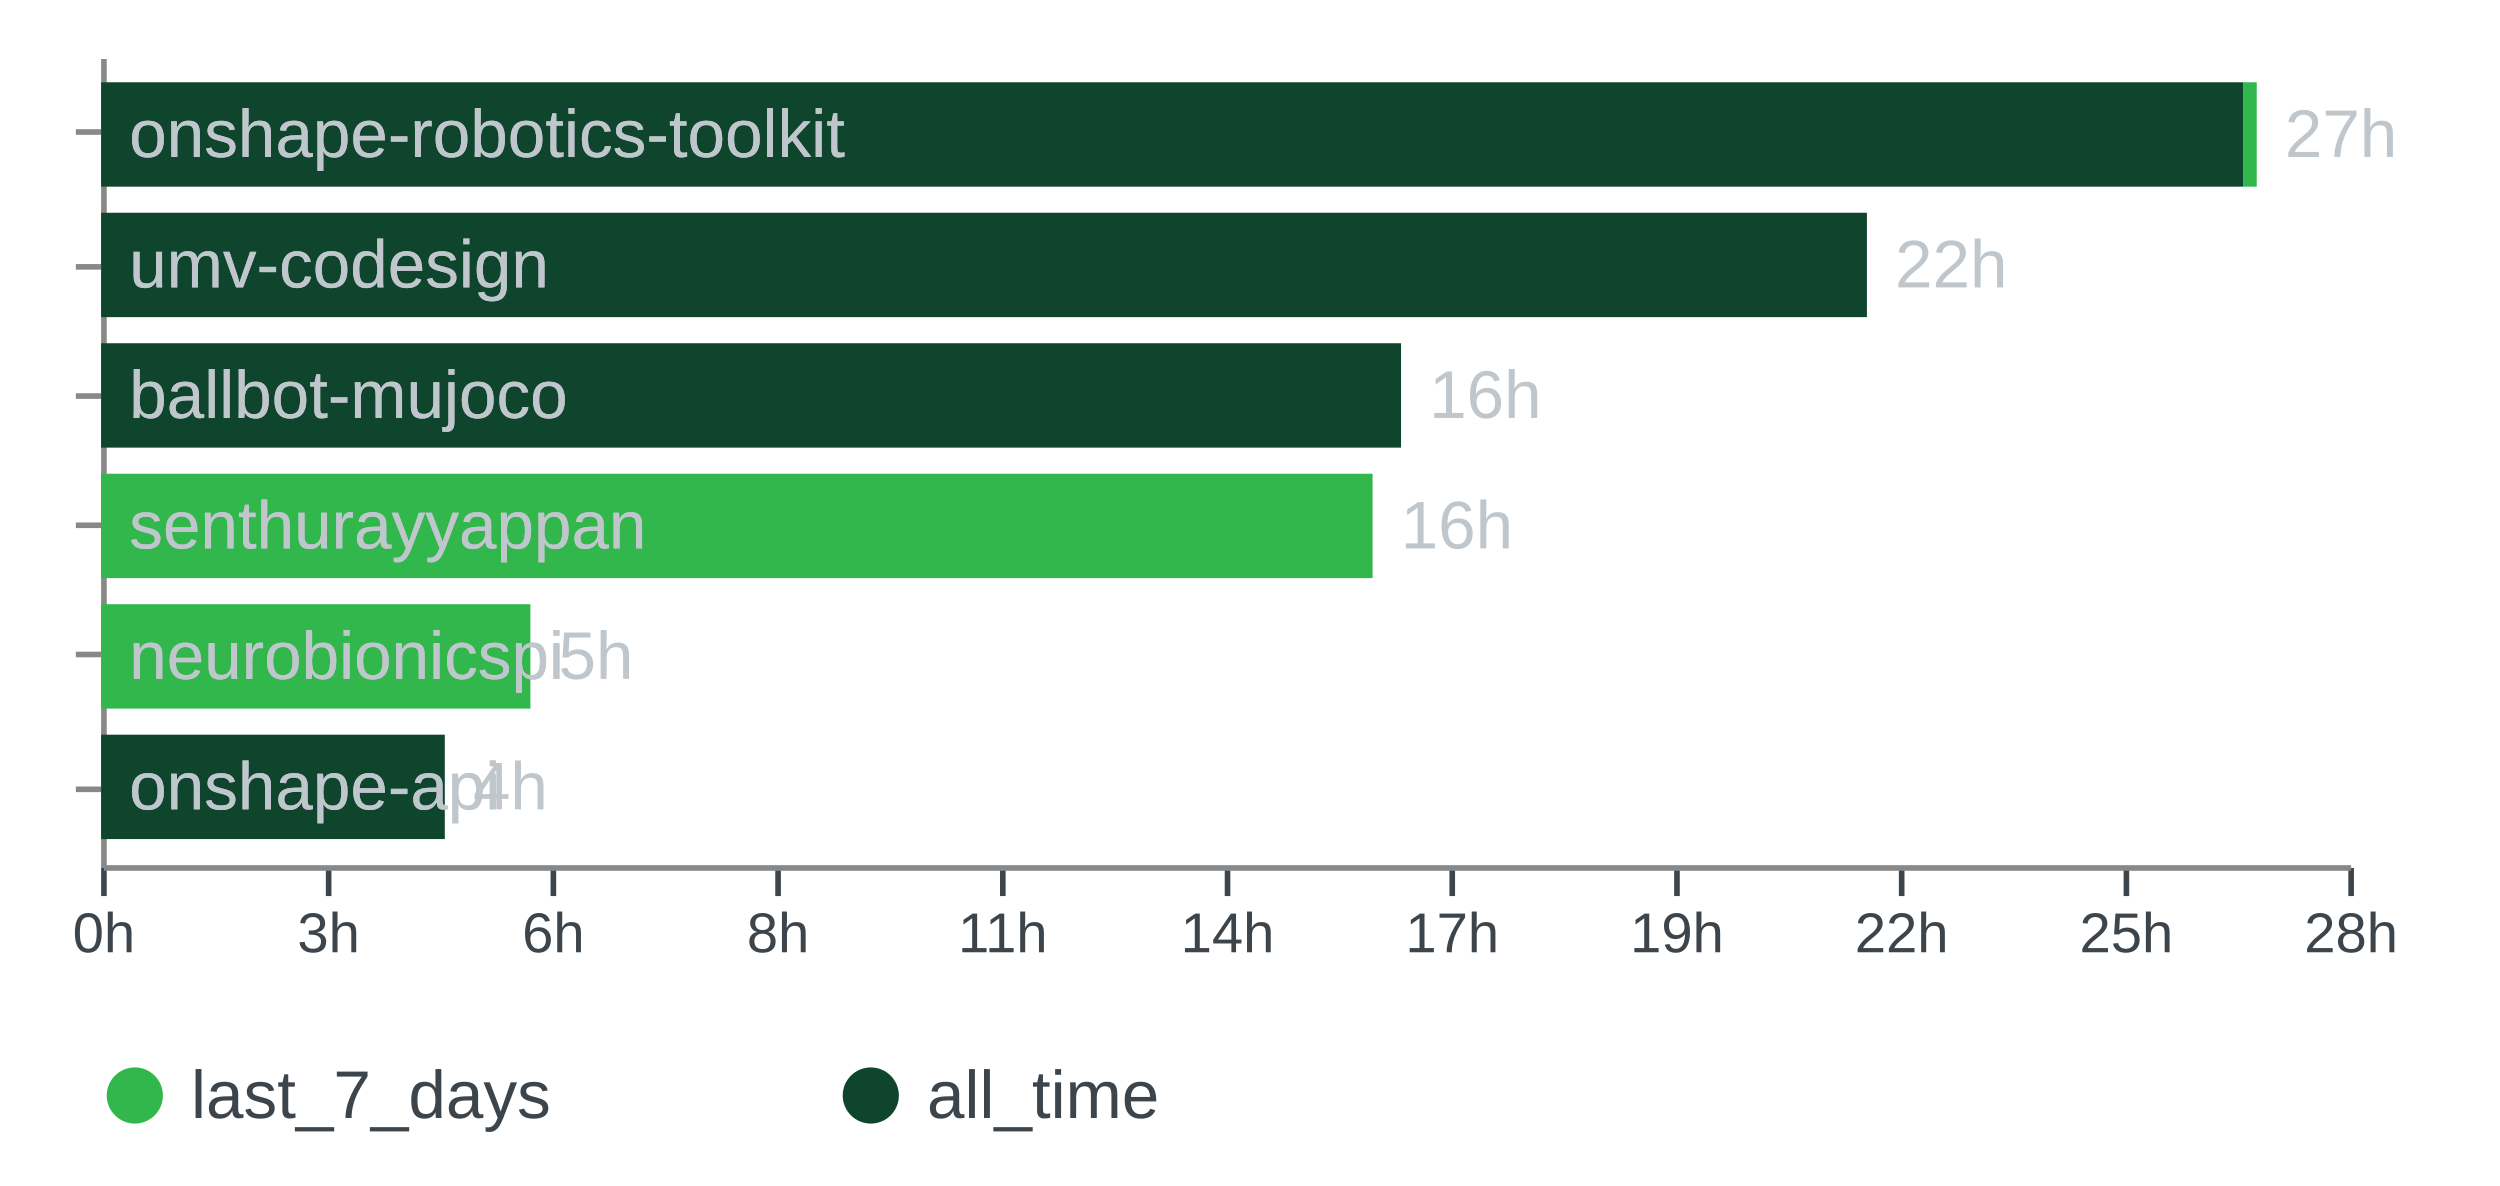
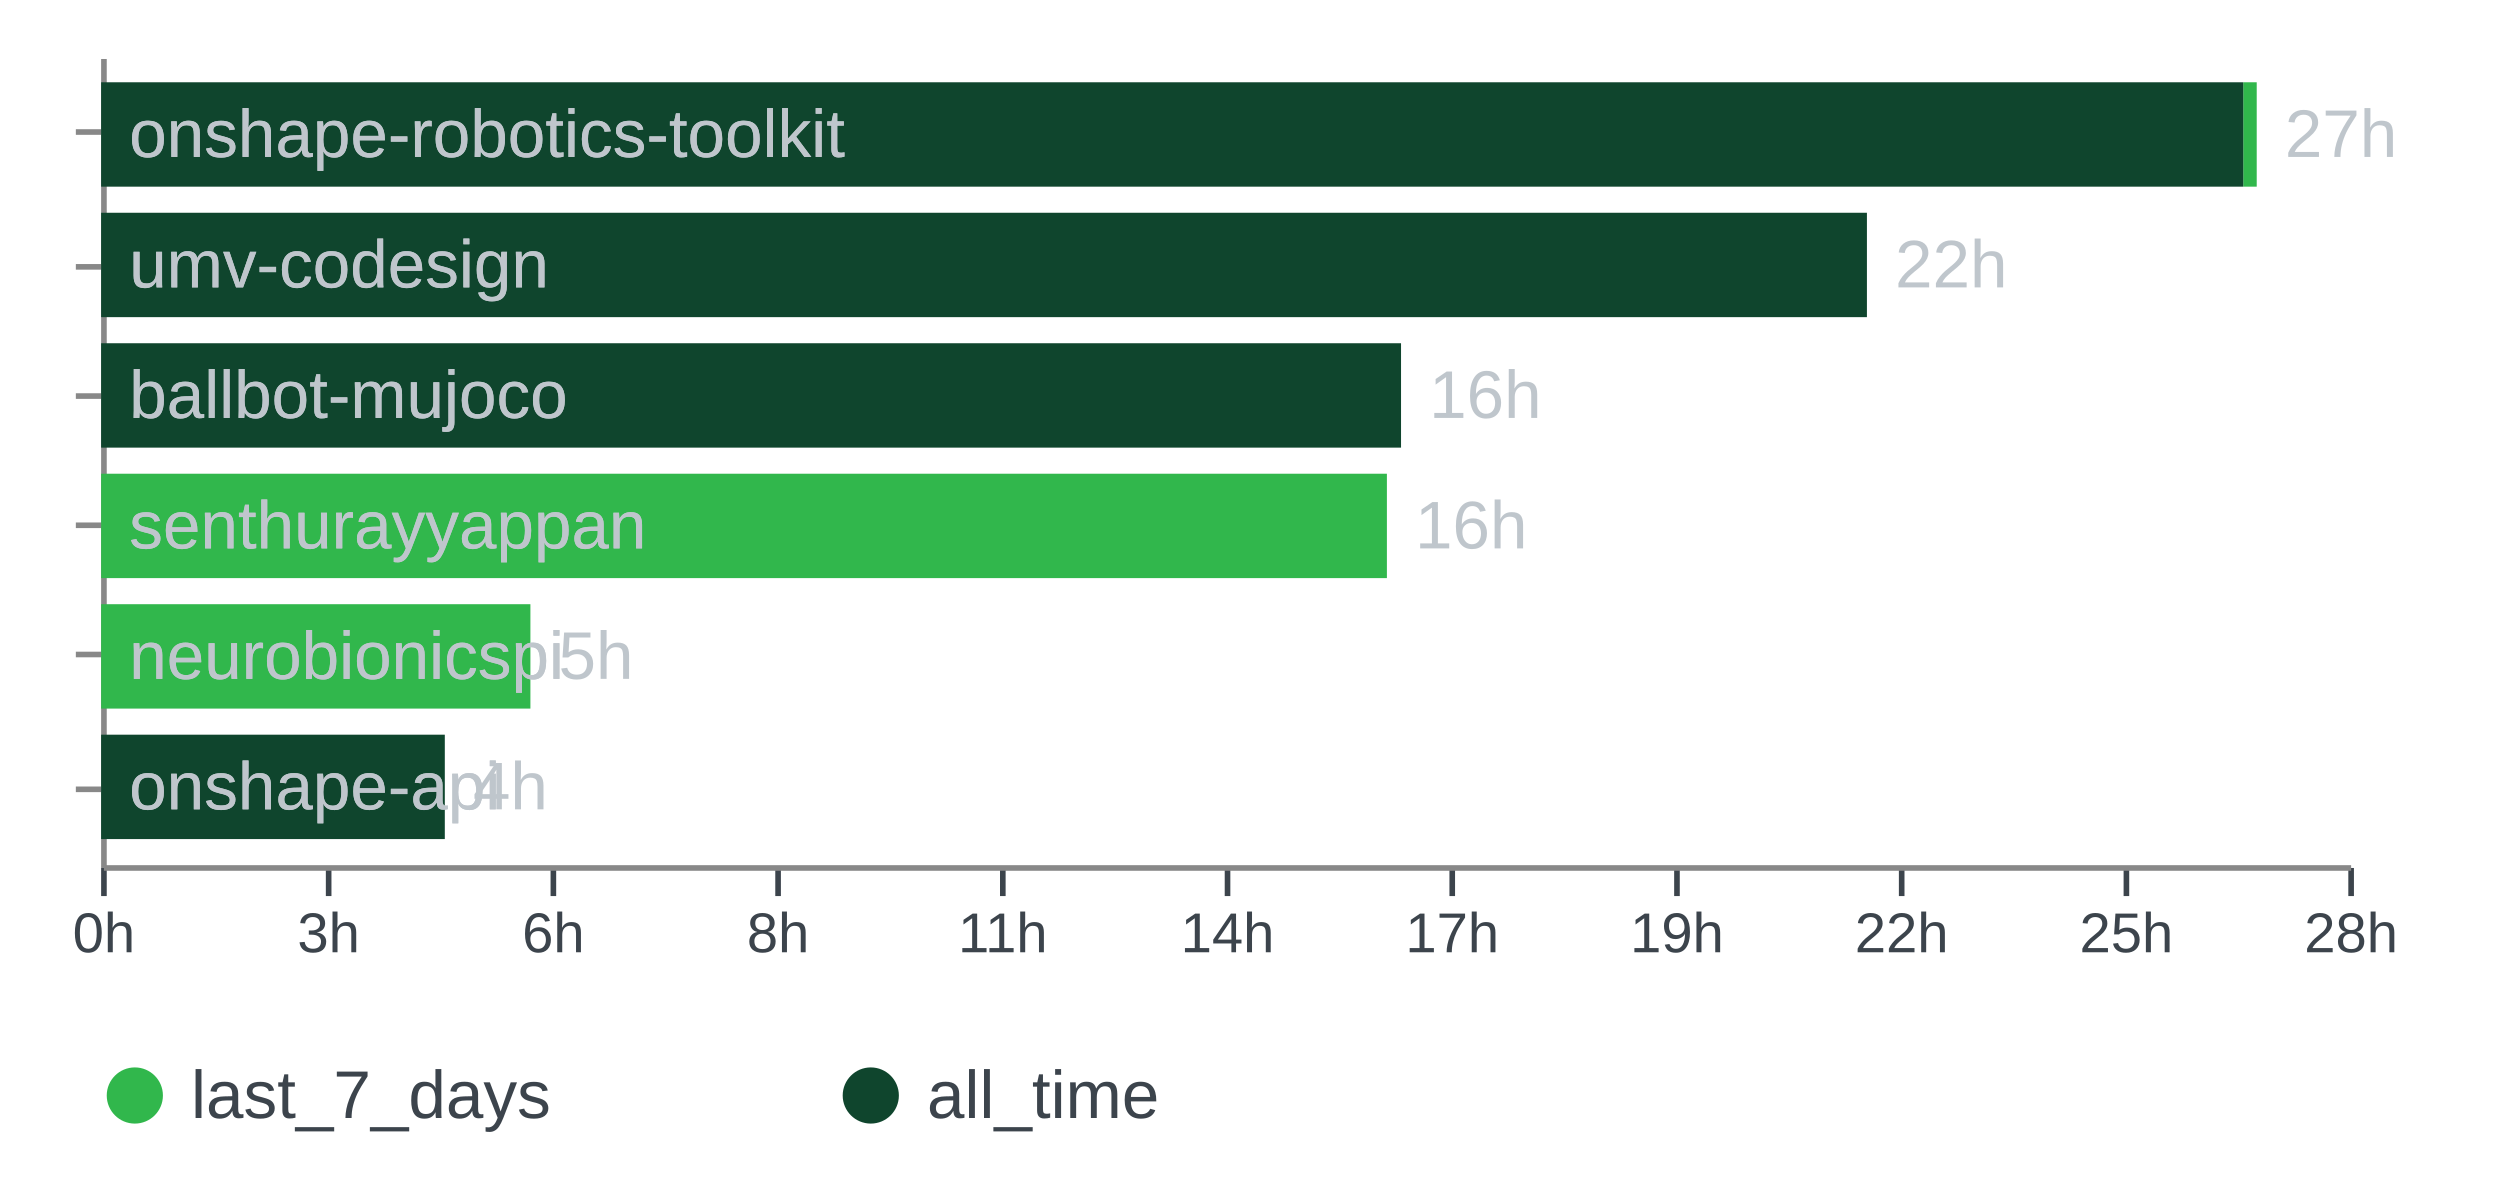
<svg xmlns="http://www.w3.org/2000/svg" version="1.1" class="marks" width="445" height="211" viewBox="0 0 445 211">
  <g fill="none" stroke-miterlimit="10" transform="translate(18,10)">
    <g class="mark-group role-frame root" role="graphics-object" aria-roledescription="group mark container">
      <g transform="translate(0,0)">
        <path class="background" aria-hidden="true" d="M0,0h400v144h-400Z" />
        <g>
          <g class="mark-group role-axis" role="graphics-symbol" aria-roledescription="axis" aria-label="Y-axis for a discrete scale with 6 values: onshape-robotics-toolkit, umv-codesign, ballbot-mujoco, senthurayyappan, neurobionicspi, onshape-api">
            <g transform="translate(0.5,0.5)">
              <path class="background" aria-hidden="true" d="M0,0h0v0h0Z" pointer-events="none" />
              <g>
                <g class="mark-rule role-axis-tick" pointer-events="none">
                  <line transform="translate(0,13)" x2="-5" y2="0" stroke="#888" stroke-width="1" opacity="1" />
                  <line transform="translate(0,37)" x2="-5" y2="0" stroke="#888" stroke-width="1" opacity="1" />
                  <line transform="translate(0,60)" x2="-5" y2="0" stroke="#888" stroke-width="1" opacity="1" />
                  <line transform="translate(0,83)" x2="-5" y2="0" stroke="#888" stroke-width="1" opacity="1" />
                  <line transform="translate(0,106)" x2="-5" y2="0" stroke="#888" stroke-width="1" opacity="1" />
                  <line transform="translate(0,130)" x2="-5" y2="0" stroke="#888" stroke-width="1" opacity="1" />
                </g>
                <g class="mark-rule role-axis-domain" pointer-events="none">
                  <line transform="translate(0,0)" x2="0" y2="144" stroke="#888" stroke-width="1" opacity="1" />
                </g>
              </g>
              <path class="foreground" aria-hidden="true" d="" pointer-events="none" display="none" />
            </g>
          </g>
          <g class="mark-rect role-mark" role="graphics-symbol" aria-roledescription="rect mark container">
            <path d="M381.296,4.645h2.4v18.581h-2.4Z" fill="#31b74c" />
            <path d="M0,4.645h381.296v18.581h-381.296Z" fill="#0f452d" />
            <path d="M314.312,27.871h0v18.581h0Z" fill="#31b74c" />
            <path d="M0,27.871h314.312v18.581h-314.312Z" fill="#0f452d" />
            <path d="M231.384,51.097h0v18.581h0Z" fill="#31b74c" />
            <path d="M0,51.097h231.384v18.581h-231.384Z" fill="#0f452d" />
-             <path d="M0,74.323h226.32v18.581h-226.32Z" fill="#31b74c" />
+             <path d="M0,74.323h228.868v18.581h-228.868Z" fill="#31b74c" />
            <path d="M0,74.323h0v18.581h0Z" fill="#0f452d" />
            <path d="M0,97.548h76.412v18.581h-76.412Z" fill="#31b74c" />
            <path d="M0,97.548h0v18.581h0Z" fill="#0f452d" />
            <path d="M61.176,120.774h0v18.581h0Z" fill="#31b74c" />
            <path d="M0,120.774h61.176v18.581h-61.176Z" fill="#0f452d" />
          </g>
          <g class="mark-text role-mark" role="graphics-object" aria-roledescription="text mark container">
            <text text-anchor="start" transform="translate(5,17.93548)" font-family="Arial, sans-serif" font-size="12px" fill="#bfc6cc">onshape-robotics-toolkit</text>
            <text text-anchor="start" transform="translate(5,17.93548)" font-family="Arial, sans-serif" font-size="12px" fill="#bfc6cc">onshape-robotics-toolkit</text>
            <text text-anchor="start" transform="translate(5,41.16129)" font-family="Arial, sans-serif" font-size="12px" fill="#bfc6cc">umv-codesign</text>
            <text text-anchor="start" transform="translate(5,41.16129)" font-family="Arial, sans-serif" font-size="12px" fill="#bfc6cc">umv-codesign</text>
            <text text-anchor="start" transform="translate(5,64.3871)" font-family="Arial, sans-serif" font-size="12px" fill="#bfc6cc">ballbot-mujoco</text>
            <text text-anchor="start" transform="translate(5,64.3871)" font-family="Arial, sans-serif" font-size="12px" fill="#bfc6cc">ballbot-mujoco</text>
            <text text-anchor="start" transform="translate(5,87.6129)" font-family="Arial, sans-serif" font-size="12px" fill="#bfc6cc">senthurayyappan</text>
            <text text-anchor="start" transform="translate(5,87.6129)" font-family="Arial, sans-serif" font-size="12px" fill="#bfc6cc">senthurayyappan</text>
            <text text-anchor="start" transform="translate(5,110.8387)" font-family="Arial, sans-serif" font-size="12px" fill="#bfc6cc">neurobionicspi</text>
            <text text-anchor="start" transform="translate(5,110.8387)" font-family="Arial, sans-serif" font-size="12px" fill="#bfc6cc">neurobionicspi</text>
            <text text-anchor="start" transform="translate(5,134.0645)" font-family="Arial, sans-serif" font-size="12px" fill="#bfc6cc">onshape-api</text>
            <text text-anchor="start" transform="translate(5,134.0645)" font-family="Arial, sans-serif" font-size="12px" fill="#bfc6cc">onshape-api</text>
          </g>
          <g class="mark-text role-mark" role="graphics-object" aria-roledescription="text mark container">
            <text text-anchor="start" transform="translate(388.696,17.93548)" font-family="Arial, sans-serif" font-size="12px" fill="#bfc6cc">27h</text>
            <text text-anchor="start" transform="translate(319.312,41.16129)" font-family="Arial, sans-serif" font-size="12px" fill="#bfc6cc">22h</text>
            <text text-anchor="start" transform="translate(236.384,64.3871)" font-family="Arial, sans-serif" font-size="12px" fill="#bfc6cc">16h</text>
-             <text text-anchor="start" transform="translate(231.32,87.6129)" font-family="Arial, sans-serif" font-size="12px" fill="#bfc6cc">16h</text>
+             <text text-anchor="start" transform="translate(233.868,87.6129)" font-family="Arial, sans-serif" font-size="12px" fill="#bfc6cc">16h</text>
            <text text-anchor="start" transform="translate(81.412,110.8387)" font-family="Arial, sans-serif" font-size="12px" fill="#bfc6cc">5h</text>
            <text text-anchor="start" transform="translate(66.176,134.0645)" font-family="Arial, sans-serif" font-size="12px" fill="#bfc6cc">4h</text>
          </g>
          <g class="mark-group role-legend" role="graphics-symbol" aria-roledescription="legend" aria-label="Symbol legend for fill color with 2 values: last_7_days, all_time">
            <g transform="translate(0,179)">
              <path class="background" aria-hidden="true" d="M0,0h223v12h-223Z" pointer-events="none" />
              <g>
                <g class="mark-group role-legend-entry">
                  <g transform="translate(0,0)">
                    <path class="background" aria-hidden="true" d="M0,0h0v0h0Z" pointer-events="none" />
                    <g>
                      <g class="mark-group role-scope" role="graphics-object" aria-roledescription="group mark container">
                        <g transform="translate(0,0)">
                          <path class="background" aria-hidden="true" d="M0,0h121v12h-121Z" pointer-events="none" opacity="1" />
                          <g>
                            <g class="mark-symbol role-legend-symbol" pointer-events="none">
                              <path transform="translate(6,6)" d="M5,0A5,5,0,1,1,-5,0A5,5,0,1,1,5,0" fill="#31b74c" stroke-width="1.5" opacity="1" />
                            </g>
                            <g class="mark-text role-legend-label" pointer-events="none">
                              <text text-anchor="start" transform="translate(16,10)" font-family="Arial, sans-serif" font-size="12px" fill="#3c444c" opacity="1">last_7_days</text>
                            </g>
                          </g>
                          <path class="foreground" aria-hidden="true" d="" pointer-events="none" display="none" />
                        </g>
                        <g transform="translate(131,0)">
                          <path class="background" aria-hidden="true" d="M0,0h92v12h-92Z" pointer-events="none" opacity="1" />
                          <g>
                            <g class="mark-symbol role-legend-symbol" pointer-events="none">
                              <path transform="translate(6,6)" d="M5,0A5,5,0,1,1,-5,0A5,5,0,1,1,5,0" fill="#0f452d" stroke-width="1.5" opacity="1" />
                            </g>
                            <g class="mark-text role-legend-label" pointer-events="none">
                              <text text-anchor="start" transform="translate(16,10)" font-family="Arial, sans-serif" font-size="12px" fill="#3c444c" opacity="1">all_time</text>
                            </g>
                          </g>
                          <path class="foreground" aria-hidden="true" d="" pointer-events="none" display="none" />
                        </g>
                      </g>
                    </g>
                    <path class="foreground" aria-hidden="true" d="" pointer-events="none" display="none" />
                  </g>
                </g>
              </g>
              <path class="foreground" aria-hidden="true" d="" pointer-events="none" display="none" />
            </g>
          </g>
          <g class="mark-group role-axis" role="graphics-symbol" aria-roledescription="axis" aria-label="X-axis for a linear scale with values from 0k to 100k">
            <g transform="translate(0.5,144.5)">
              <path class="background" aria-hidden="true" d="M0,0h0v0h0Z" pointer-events="none" />
              <g>
                <g class="mark-rule role-axis-tick" pointer-events="none">
                  <line transform="translate(0,0)" x2="0" y2="5" stroke="#3c444c" stroke-width="1" opacity="1" />
                  <line transform="translate(40,0)" x2="0" y2="5" stroke="#3c444c" stroke-width="1" opacity="1" />
                  <line transform="translate(80,0)" x2="0" y2="5" stroke="#3c444c" stroke-width="1" opacity="1" />
                  <line transform="translate(120,0)" x2="0" y2="5" stroke="#3c444c" stroke-width="1" opacity="1" />
                  <line transform="translate(160,0)" x2="0" y2="5" stroke="#3c444c" stroke-width="1" opacity="1" />
                  <line transform="translate(200,0)" x2="0" y2="5" stroke="#3c444c" stroke-width="1" opacity="1" />
                  <line transform="translate(240,0)" x2="0" y2="5" stroke="#3c444c" stroke-width="1" opacity="1" />
                  <line transform="translate(280,0)" x2="0" y2="5" stroke="#3c444c" stroke-width="1" opacity="1" />
                  <line transform="translate(320,0)" x2="0" y2="5" stroke="#3c444c" stroke-width="1" opacity="1" />
                  <line transform="translate(360,0)" x2="0" y2="5" stroke="#3c444c" stroke-width="1" opacity="1" />
                  <line transform="translate(400,0)" x2="0" y2="5" stroke="#3c444c" stroke-width="1" opacity="1" />
                </g>
                <g class="mark-text role-axis-label" pointer-events="none">
                  <text text-anchor="middle" transform="translate(0,15)" font-family="Arial, sans-serif" font-size="10px" fill="#3c444c" opacity="1">0h</text>
                  <text text-anchor="middle" transform="translate(40,15)" font-family="Arial, sans-serif" font-size="10px" fill="#3c444c" opacity="1">3h</text>
                  <text text-anchor="middle" transform="translate(80,15)" font-family="Arial, sans-serif" font-size="10px" fill="#3c444c" opacity="1">6h</text>
                  <text text-anchor="middle" transform="translate(120,15)" font-family="Arial, sans-serif" font-size="10px" fill="#3c444c" opacity="1">8h</text>
                  <text text-anchor="middle" transform="translate(160,15)" font-family="Arial, sans-serif" font-size="10px" fill="#3c444c" opacity="1">11h</text>
                  <text text-anchor="middle" transform="translate(200,15)" font-family="Arial, sans-serif" font-size="10px" fill="#3c444c" opacity="1">14h</text>
                  <text text-anchor="middle" transform="translate(240,15)" font-family="Arial, sans-serif" font-size="10px" fill="#3c444c" opacity="1">17h</text>
                  <text text-anchor="middle" transform="translate(280,15)" font-family="Arial, sans-serif" font-size="10px" fill="#3c444c" opacity="1">19h</text>
                  <text text-anchor="middle" transform="translate(320,15)" font-family="Arial, sans-serif" font-size="10px" fill="#3c444c" opacity="1">22h</text>
                  <text text-anchor="middle" transform="translate(360,15)" font-family="Arial, sans-serif" font-size="10px" fill="#3c444c" opacity="1">25h</text>
                  <text text-anchor="middle" transform="translate(400,15)" font-family="Arial, sans-serif" font-size="10px" fill="#3c444c" opacity="1">28h</text>
                </g>
                <g class="mark-rule role-axis-domain" pointer-events="none">
                  <line transform="translate(0,0)" x2="400" y2="0" stroke="#888" stroke-width="1" opacity="1" />
                </g>
              </g>
              <path class="foreground" aria-hidden="true" d="" pointer-events="none" display="none" />
            </g>
          </g>
        </g>
        <path class="foreground" aria-hidden="true" d="" display="none" />
      </g>
    </g>
  </g>
</svg>
